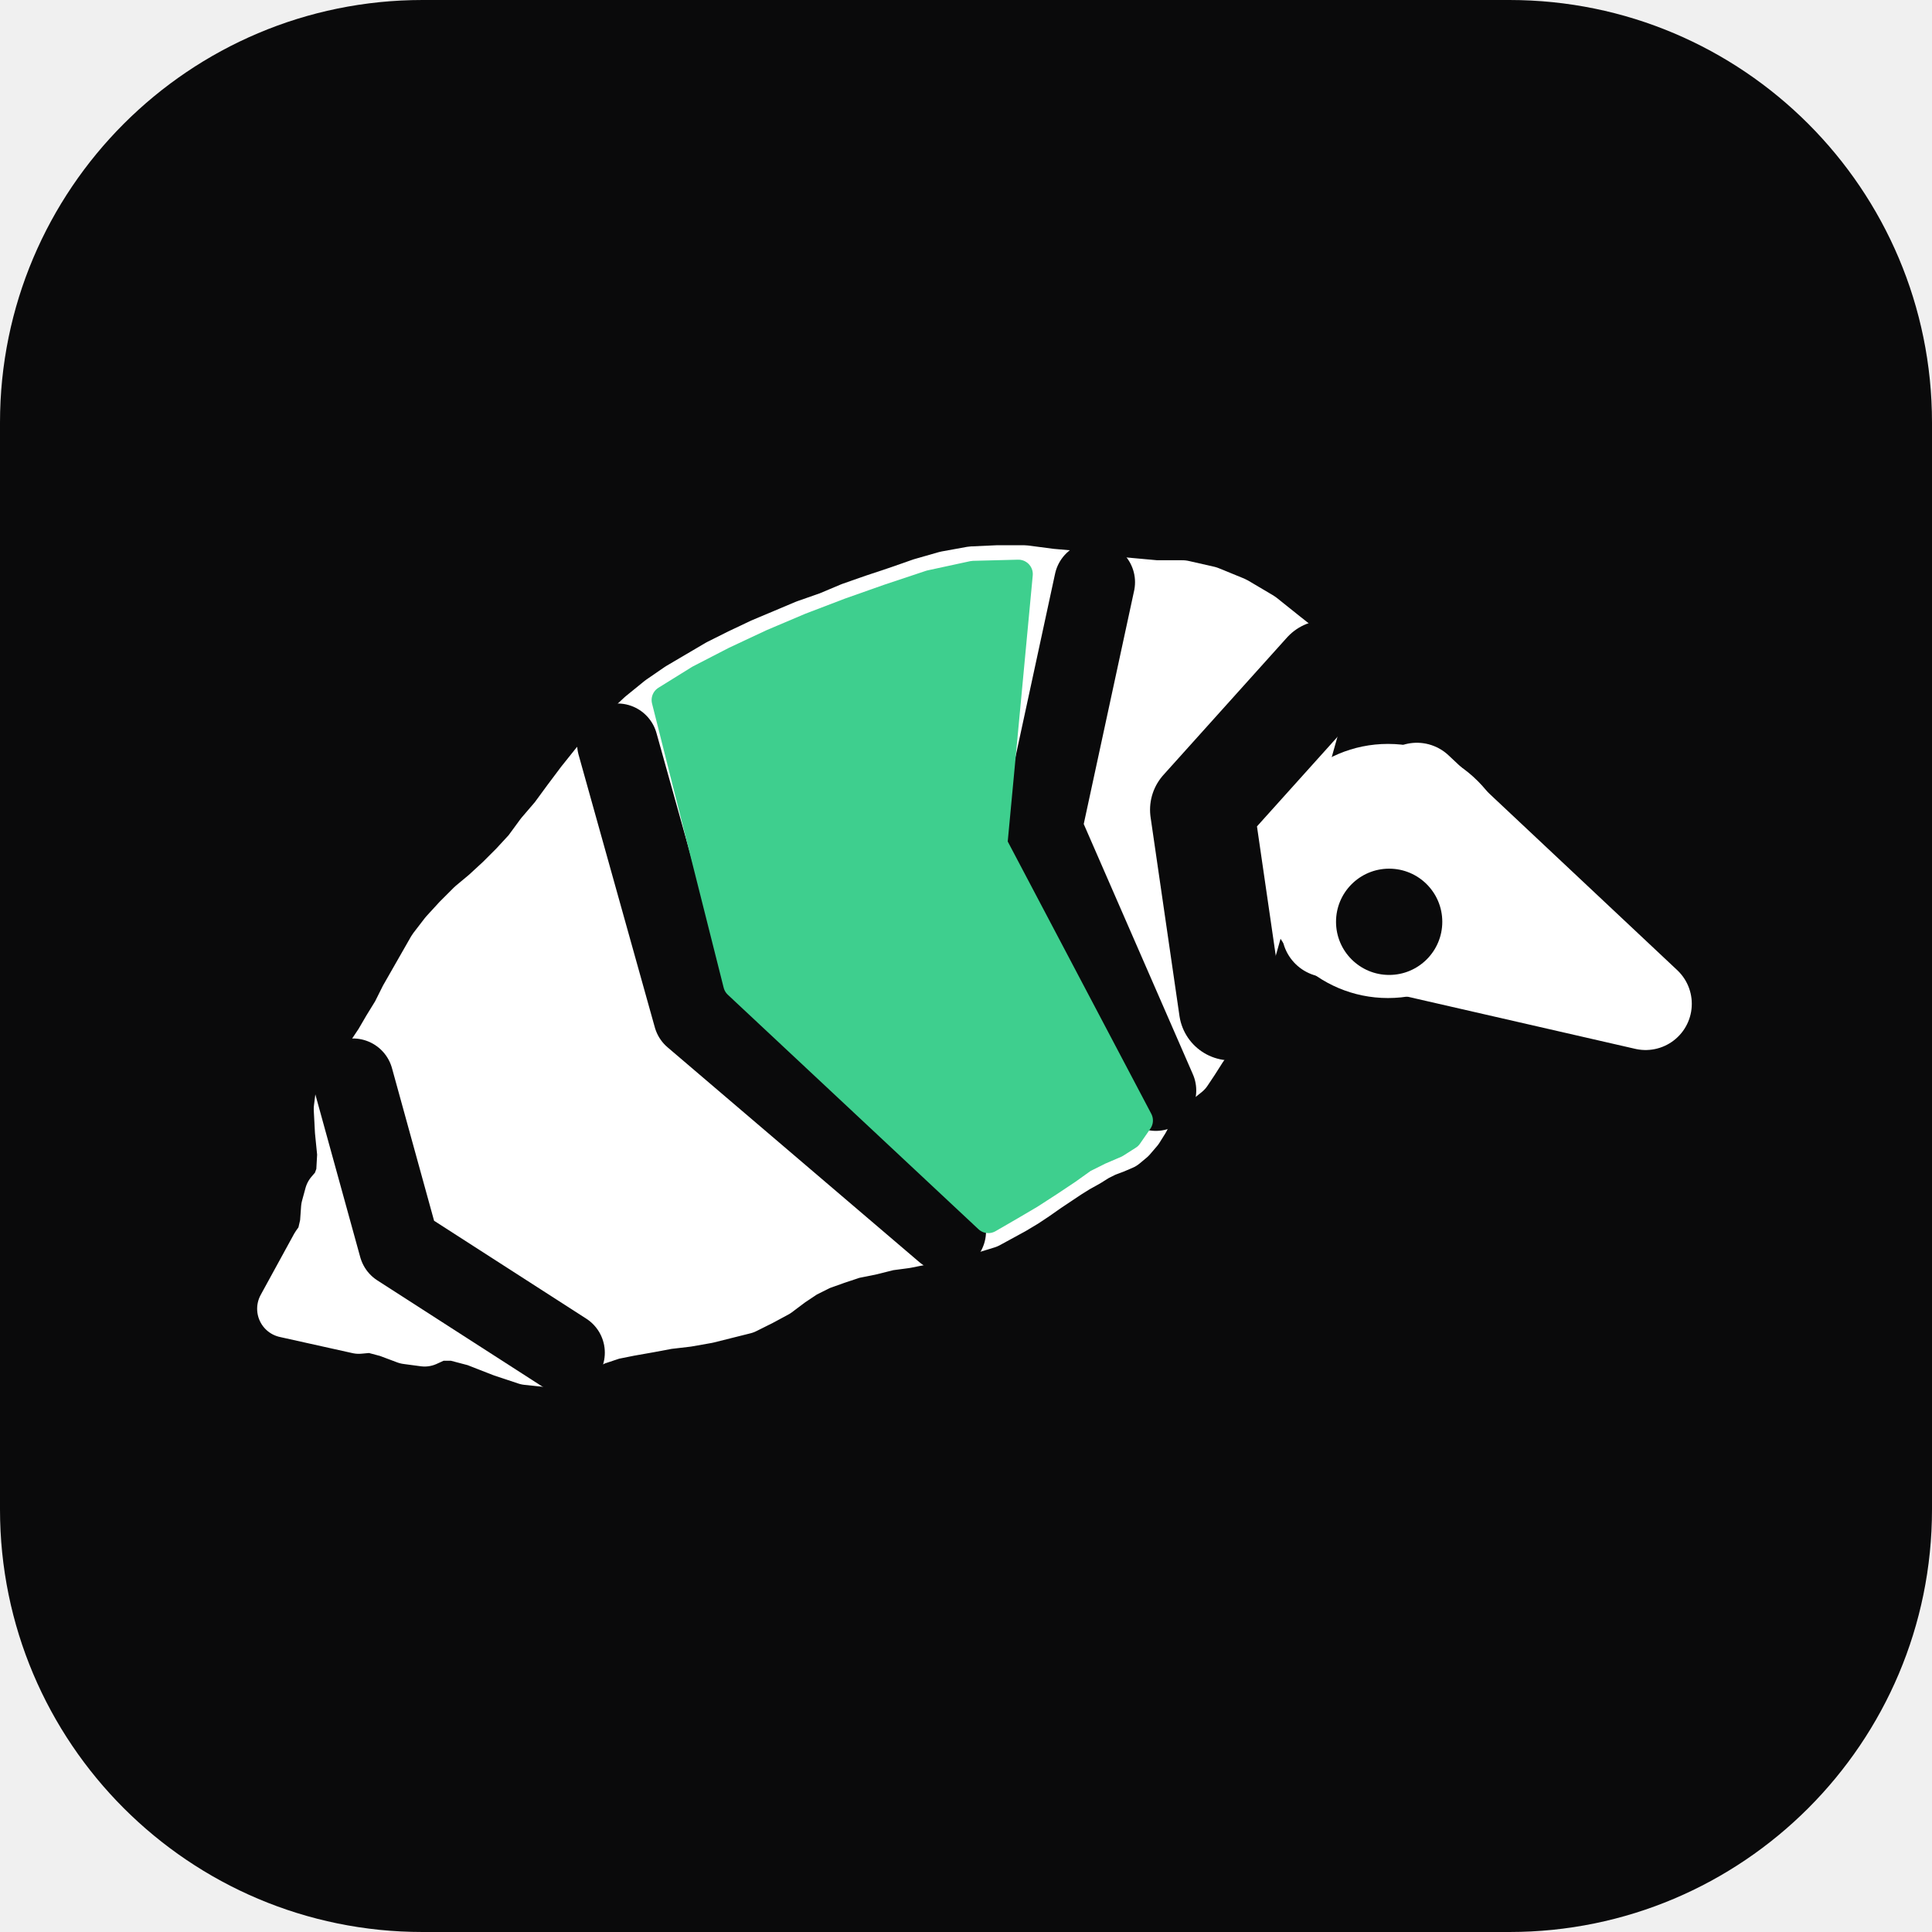
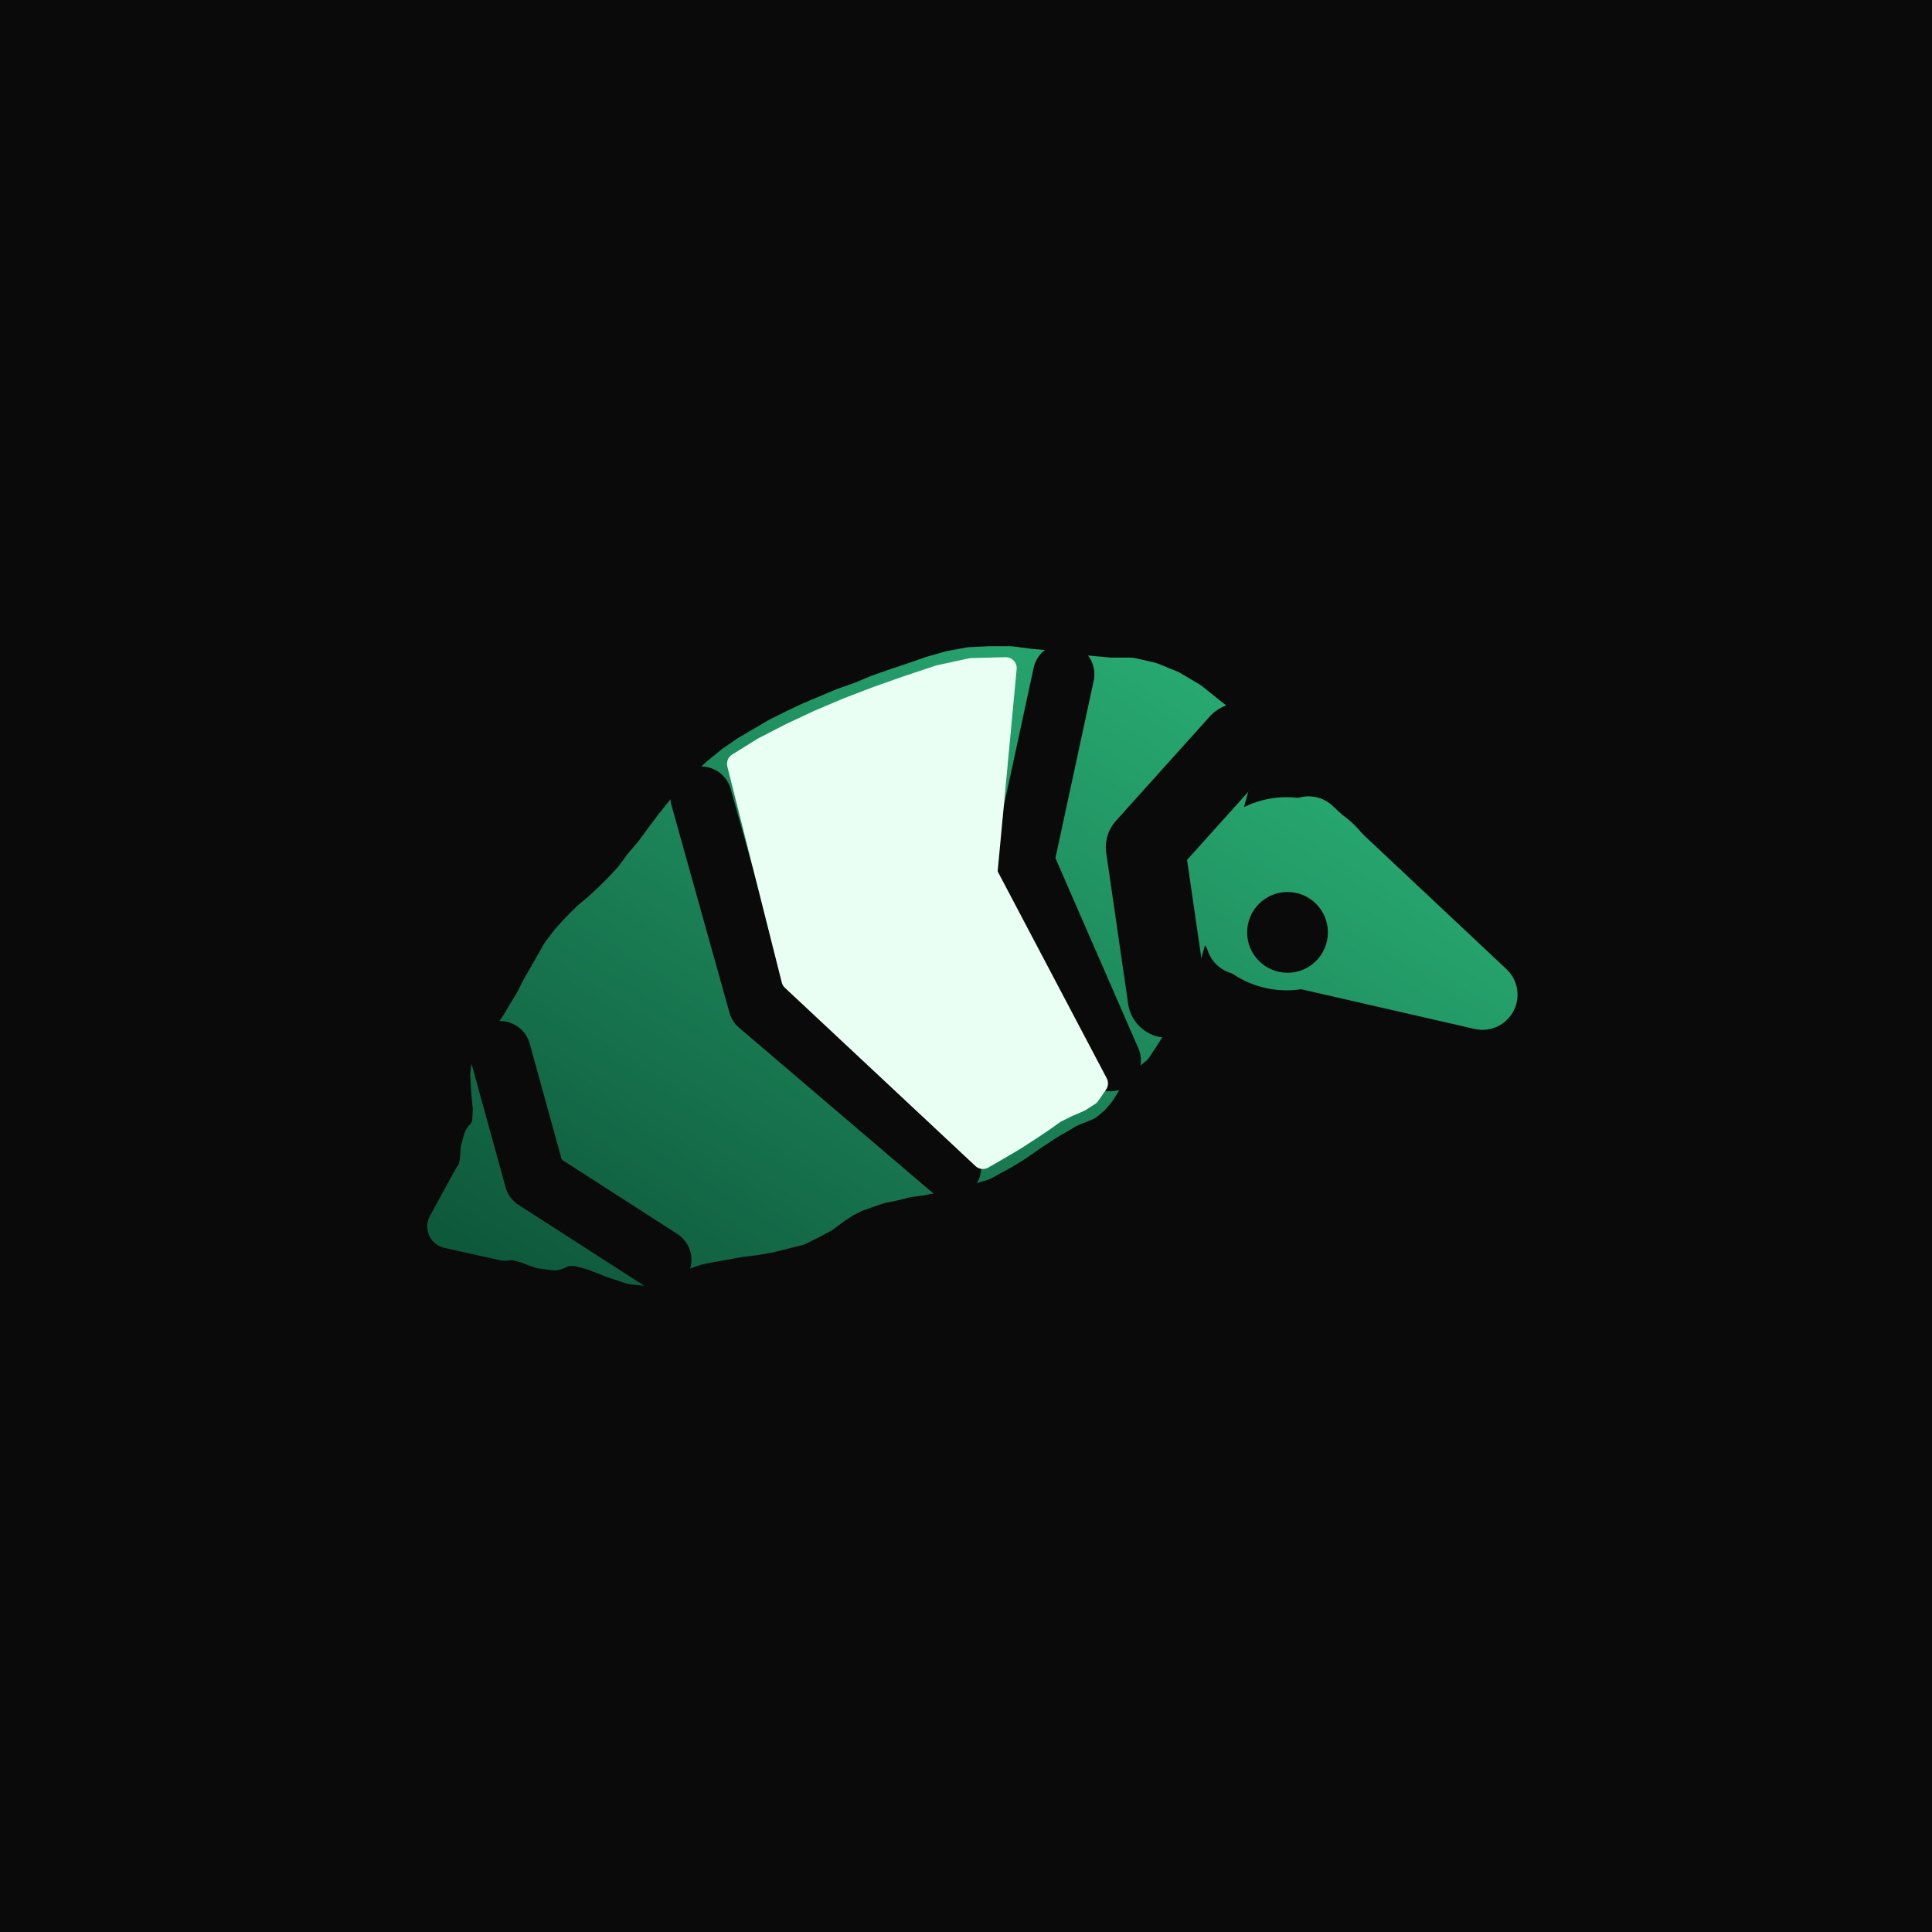
- <svg xmlns="http://www.w3.org/2000/svg" viewBox="0 0 128 128" width="128" height="128" role="img" aria-label="Pantessa">
-   <rect width="128" height="128" rx="28" fill="#0A0A0B" />
-   <g transform="translate(14.74 19.21) scale(0.7653)">
-     <mask id="ppf">
+ <svg xmlns="http://www.w3.org/2000/svg" viewBox="0 0 128 128" width="180" height="180" role="img" aria-label="Pantessa">
+   <defs>
+     <linearGradient id="pgGrad" x1="0" y1="1" x2="1" y2="0">
+       <stop offset="0" stop-color="#0B4F35" />
+       <stop offset="1" stop-color="#2FBF80" />
+     </linearGradient>
+   </defs>
+   <rect width="128" height="128" rx="0" fill="#0A0A0B" />
+   <g transform="translate(26.56 29.96) scale(0.5816)">
+     <mask id="ppt">
      <rect x="-1.0" y="18.1" width="130.7" height="80.9" fill="#000" />
      <path d="M 11.8 89.6 L 12.9 89.5 L 14.4 89.9 L 16.0 90.5 L 17.5 90.7 L 18.6 90.2 L 20.1 90.2 L 22.0 90.7 L 24.3 91.6 L 26.4 92.3 L 28.3 92.5 L 29.7 92.0 L 30.9 91.2 L 32.2 90.6 L 33.7 90.1 L 35.2 89.8 L 36.9 89.5 L 38.5 89.2 L 40.2 89.0 L 41.9 88.7 L 43.5 88.3 L 45.1 87.9 L 46.5 87.2 L 47.8 86.5 L 49.0 85.6 L 50.2 84.8 L 51.6 84.1 L 53.0 83.6 L 54.5 83.1 L 56.0 82.8 L 57.6 82.4 L 59.1 82.2 L 60.6 81.9 L 62.1 81.6 L 63.5 81.3 L 64.8 80.9 L 66.1 80.5 L 67.2 79.9 L 68.3 79.3 L 69.3 78.7 L 70.2 78.1 L 71.2 77.4 L 72.1 76.8 L 73.0 76.2 L 73.8 75.7 L 74.7 75.2 L 75.5 74.7 L 76.3 74.3 L 77.1 74.0 L 77.8 73.7 L 78.4 73.2 L 79.0 72.5 L 79.5 71.7 L 80.0 70.7 L 80.4 69.8 L 81.0 69.0 L 81.5 68.4 L 82.1 68.0 L 82.7 67.9 L 83.2 67.5 L 83.8 66.6 L 84.5 65.5 L 85.4 64.2 L 86.3 63.0 L 87.3 62.2 L 95.5 33.1 L 93.6 31.7 L 91.7 30.2 L 89.7 28.6 L 87.5 27.3 L 85.3 26.4 L 83.1 25.9 L 80.8 25.9 L 78.6 25.7 L 76.3 25.5 L 74.0 25.1 L 71.7 24.9 L 69.4 24.6 L 67.1 24.6 L 64.9 24.7 L 62.7 25.1 L 60.6 25.7 L 58.6 26.4 L 56.5 27.1 L 54.5 27.8 L 52.6 28.6 L 50.6 29.3 L 48.7 30.1 L 46.8 30.9 L 44.9 31.8 L 43.1 32.7 L 41.4 33.7 L 39.7 34.7 L 38.1 35.8 L 36.5 37.1 L 35.1 38.4 L 33.8 39.8 L 32.5 41.3 L 31.3 42.8 L 30.1 44.4 L 29.0 45.9 L 27.8 47.3 L 26.7 48.8 L 25.5 50.1 L 24.3 51.3 L 23.0 52.5 L 21.8 53.5 L 20.6 54.7 L 19.5 55.9 L 18.5 57.2 L 17.7 58.6 L 16.9 60.0 L 16.1 61.4 L 15.4 62.8 L 14.6 64.1 L 13.9 65.3 L 13.1 66.5 L 12.2 67.4 L 11.3 68.3 L 10.6 69.3 L 10.4 70.9 L 10.5 72.8 L 10.7 74.8 L 10.6 76.6 L 10.2 77.7 L 9.6 78.4 L 9.3 79.5 L 9.2 80.9 L 8.9 82.2 L 8.4 82.9 L 5.5 88.2 Z" fill="#fff" stroke="#fff" stroke-width="5" stroke-linejoin="round" />
      <circle cx="100.9" cy="50.3" r="11" fill="#fff" />
      <path d="M 95.7 55.5 L 123.2 61.8 L 103.4 43.2 Z" fill="#fff" stroke="#fff" stroke-width="8" stroke-linejoin="round" />
      <g fill="none" stroke="#000" stroke-linejoin="round" stroke-linecap="round">
        <path d="M 29.6 92.0 L 15.3 82.8 L 11.3 68.3" stroke-width="7" />
        <path d="M 62.6 81.5 L 40.8 62.9 L 34.2 39.3" stroke-width="7" />
        <path d="M 80.8 69.3 L 70.9 46.6 L 75.5 25.3" stroke-width="7" />
        <path d="M 87.3 62.2 L 84.8 45.0 L 95.5 33.1" stroke-width="9" />
      </g>
      <circle cx="101.0" cy="54.7" r="4.6" fill="#000" />
    </mask>
-     <rect x="-1.0" y="18.1" width="130.7" height="80.9" fill="#ffffff" mask="url(#ppf)" />
-     <path d="M 66.3 80.4 L 68.2 79.3 L 69.9 78.3 L 71.6 77.2 L 73.1 76.2 L 74.5 75.2 L 75.9 74.5 L 77.3 73.9 L 78.4 73.2 L 79.3 71.9 L 66.7 48.0 L 68.9 24.6 L 65.0 24.7 L 61.3 25.5 L 57.7 26.7 L 54.3 27.9 L 50.9 29.2 L 47.6 30.6 L 44.4 32.1 L 41.3 33.7 L 38.4 35.5 L 44.6 60.1 Z" fill="#3ECF8E" stroke="#3ECF8E" stroke-width="2.5" stroke-linejoin="round" />
+     <rect x="-1.0" y="18.1" width="130.7" height="80.9" fill="url(#pgGrad)" mask="url(#ppt)" />
+     <path d="M 66.3 80.4 L 68.2 79.3 L 69.9 78.3 L 71.6 77.2 L 73.1 76.2 L 74.5 75.2 L 75.9 74.5 L 77.3 73.9 L 78.4 73.2 L 79.3 71.9 L 66.7 48.0 L 68.9 24.6 L 65.0 24.7 L 61.3 25.5 L 57.7 26.7 L 54.3 27.9 L 50.9 29.2 L 47.6 30.6 L 44.4 32.1 L 41.3 33.7 L 38.4 35.5 L 44.6 60.1 Z" fill="#EAFFF4" stroke="#EAFFF4" stroke-width="2.5" stroke-linejoin="round" />
  </g>
</svg>
